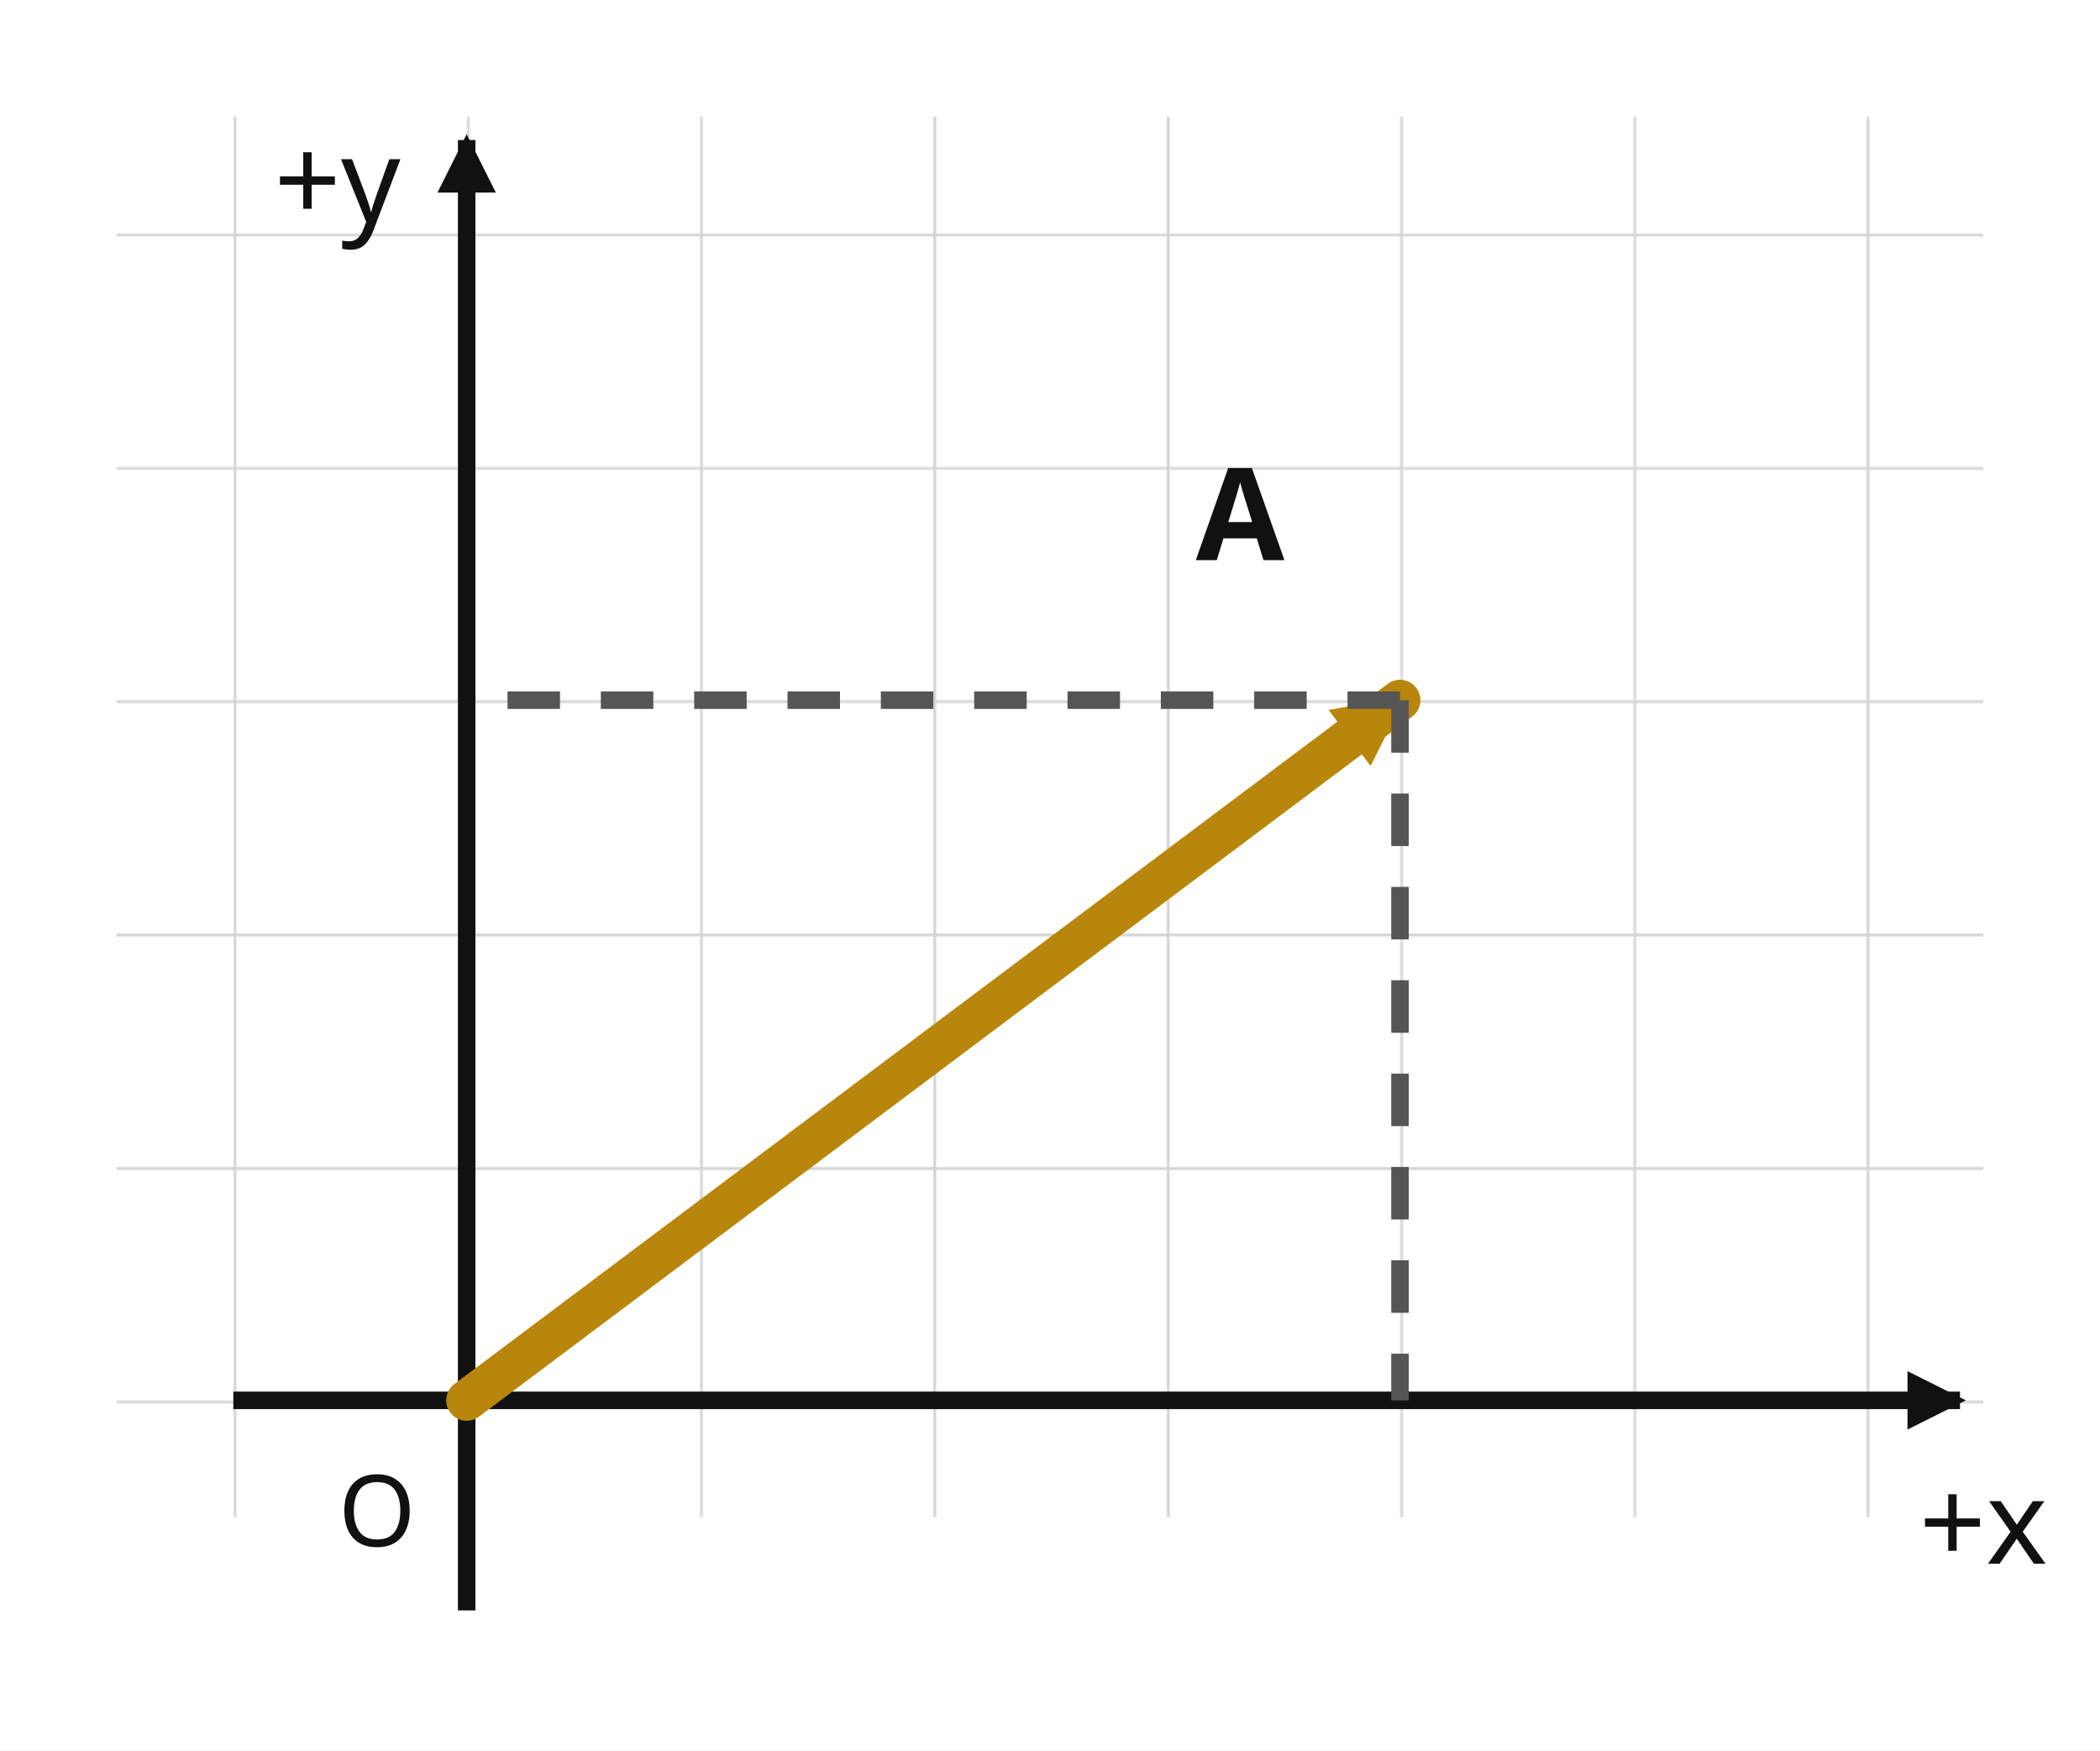
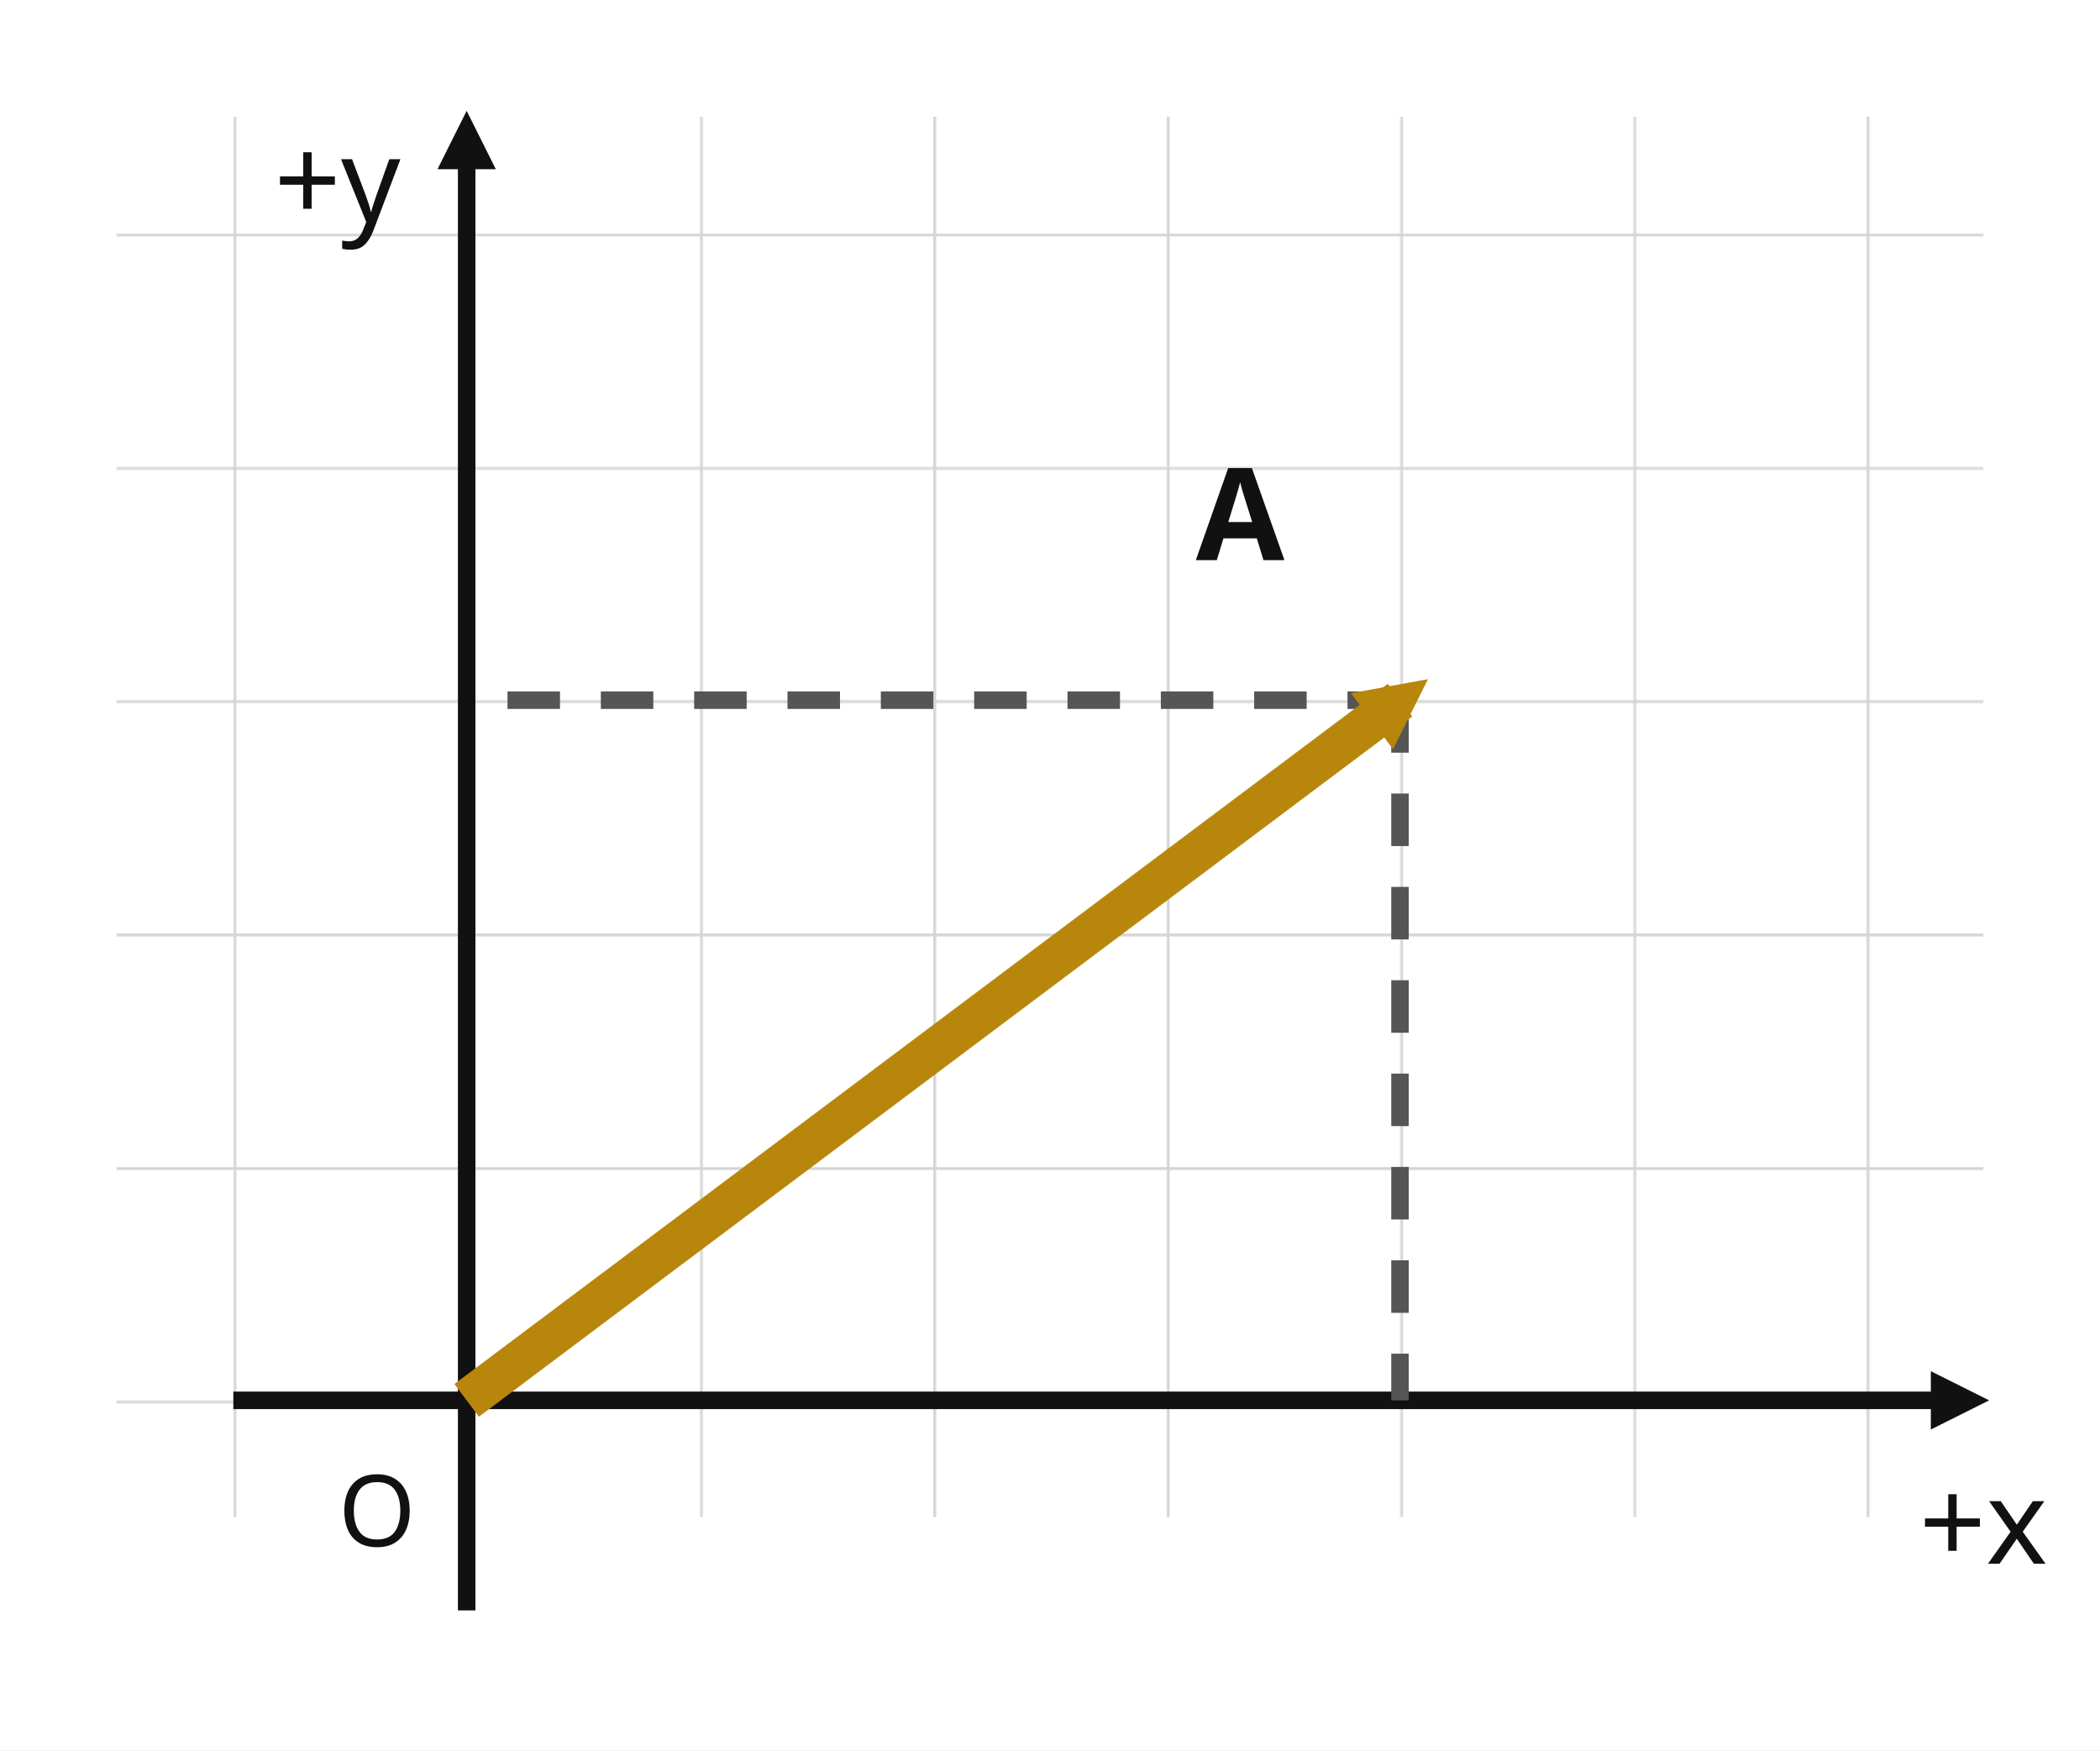
<svg xmlns="http://www.w3.org/2000/svg" viewBox="0 0 360 300" role="img" aria-labelledby="title desc">
  <defs>
    <pattern id="grid" width="40" height="40" patternUnits="userSpaceOnUse">
      <path d="M 40 0 L 0 0 0 40" fill="none" stroke="#d4d4d4" stroke-width="1" />
    </pattern>
-     <marker id="axis-arrow" viewBox="0 0 10 10" refX="9" refY="5" markerUnits="userSpaceOnUse" markerWidth="10" markerHeight="10" orient="auto">
+     <marker id="axis-arrow" viewBox="0 0 10 10" refX="5" refY="5" markerUnits="userSpaceOnUse" markerWidth="10" markerHeight="10" orient="auto">
      <path d="M 0 0 L 10 5 L 0 10 z" fill="#111" />
    </marker>
-     <marker id="vector-arrow" viewBox="0 0 10 10" refX="9" refY="5" markerUnits="userSpaceOnUse" markerWidth="12" markerHeight="12" orient="auto">
+     <marker id="vector-arrow" viewBox="0 0 10 10" refX="5" refY="5" markerUnits="userSpaceOnUse" markerWidth="12" markerHeight="12" orient="auto">
      <path d="M 0 0 L 10 5 L 0 10 z" fill="#b8860b" />
    </marker>
  </defs>
  <rect width="360" height="300" fill="#fff" />
  <rect x="20" y="20" width="320" height="240" fill="url(#grid)" />
  <line x1="40" y1="240" x2="336" y2="240" stroke="#111" stroke-width="3" marker-end="url(#axis-arrow)" />
  <line x1="80" y1="276" x2="80" y2="24" stroke="#111" stroke-width="3" marker-end="url(#axis-arrow)" />
  <text x="329" y="268" font-family="sans-serif" font-size="20" fill="#111">+x</text>
  <text x="47" y="38" font-family="sans-serif" font-size="20" fill="#111">+y</text>
  <text x="58" y="265" font-family="sans-serif" font-size="17" fill="#111">O</text>
-   <line x1="80" y1="240" x2="240" y2="120" stroke="#b8860b" stroke-width="7" stroke-linecap="round" marker-end="url(#vector-arrow)" />
  <line x1="240" y1="120" x2="240" y2="240" stroke="#555" stroke-width="3" stroke-dasharray="9 7" />
  <line x1="240" y1="120" x2="80" y2="120" stroke="#555" stroke-width="3" stroke-dasharray="9 7" />
+   <line x1="80" y1="240" x2="240" y2="120" stroke="#b8860b" stroke-width="7" stroke-linecap="butt" marker-end="url(#vector-arrow)" />
  <text x="205" y="96" font-family="sans-serif" font-size="22" font-weight="700" fill="#111">A</text>
</svg>
